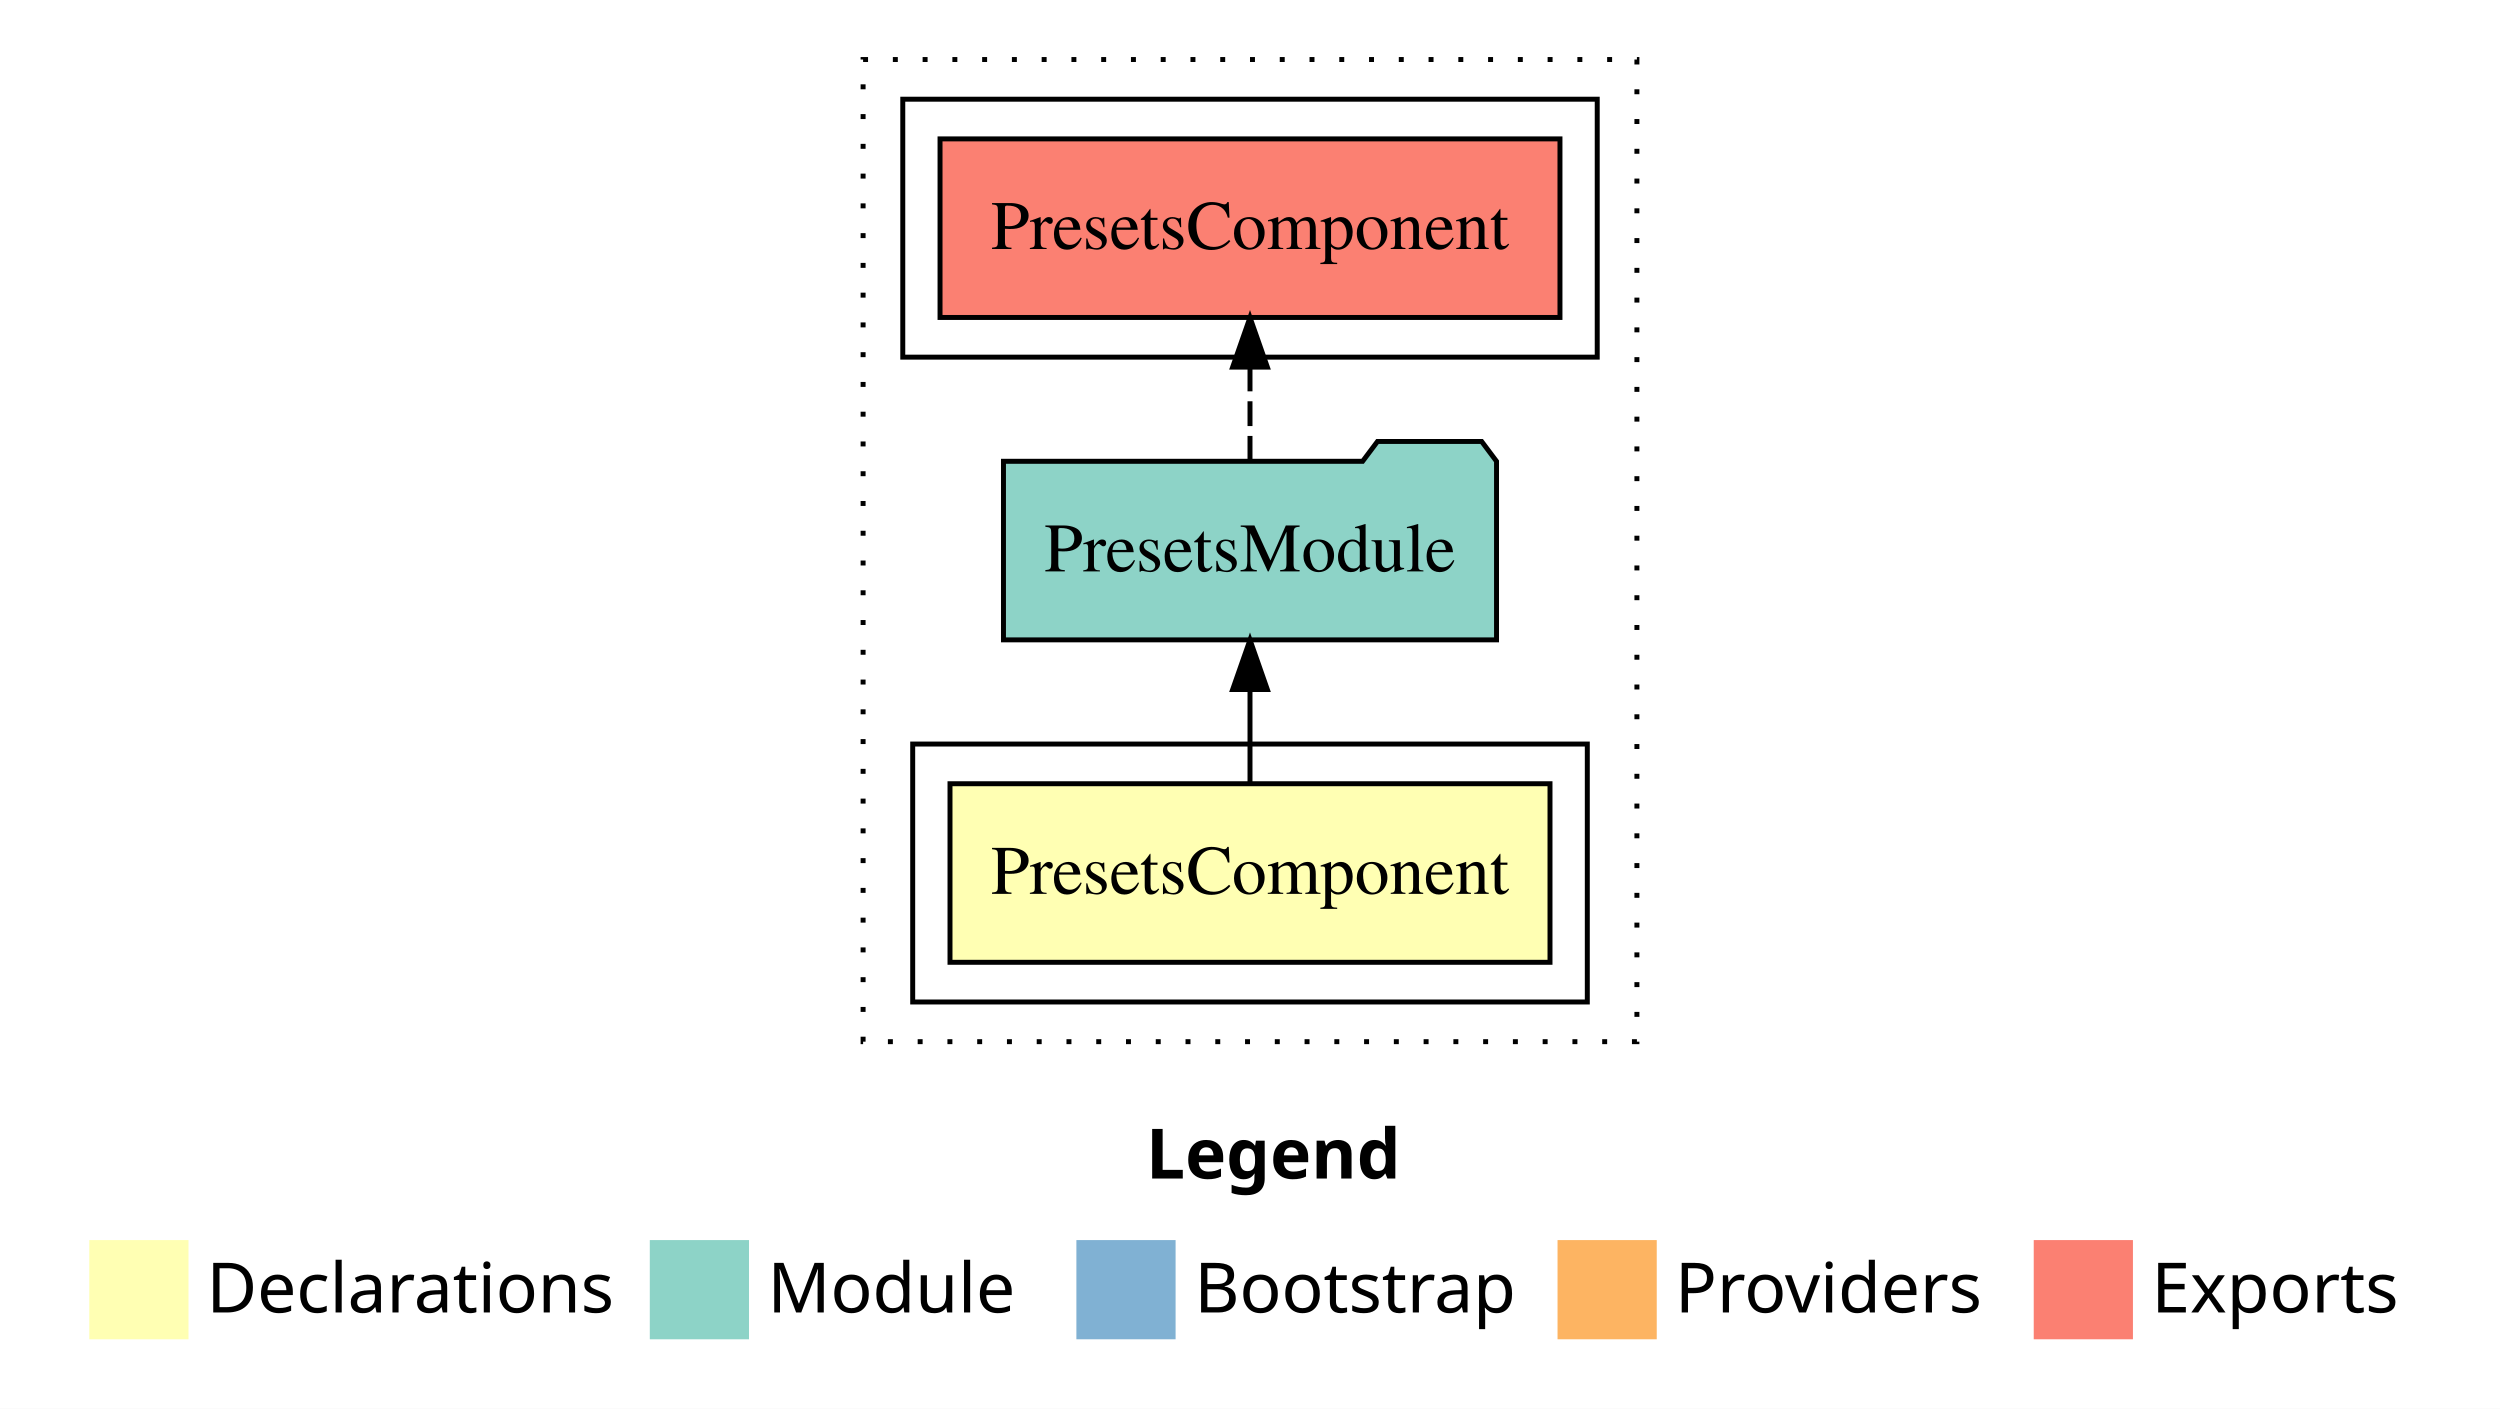
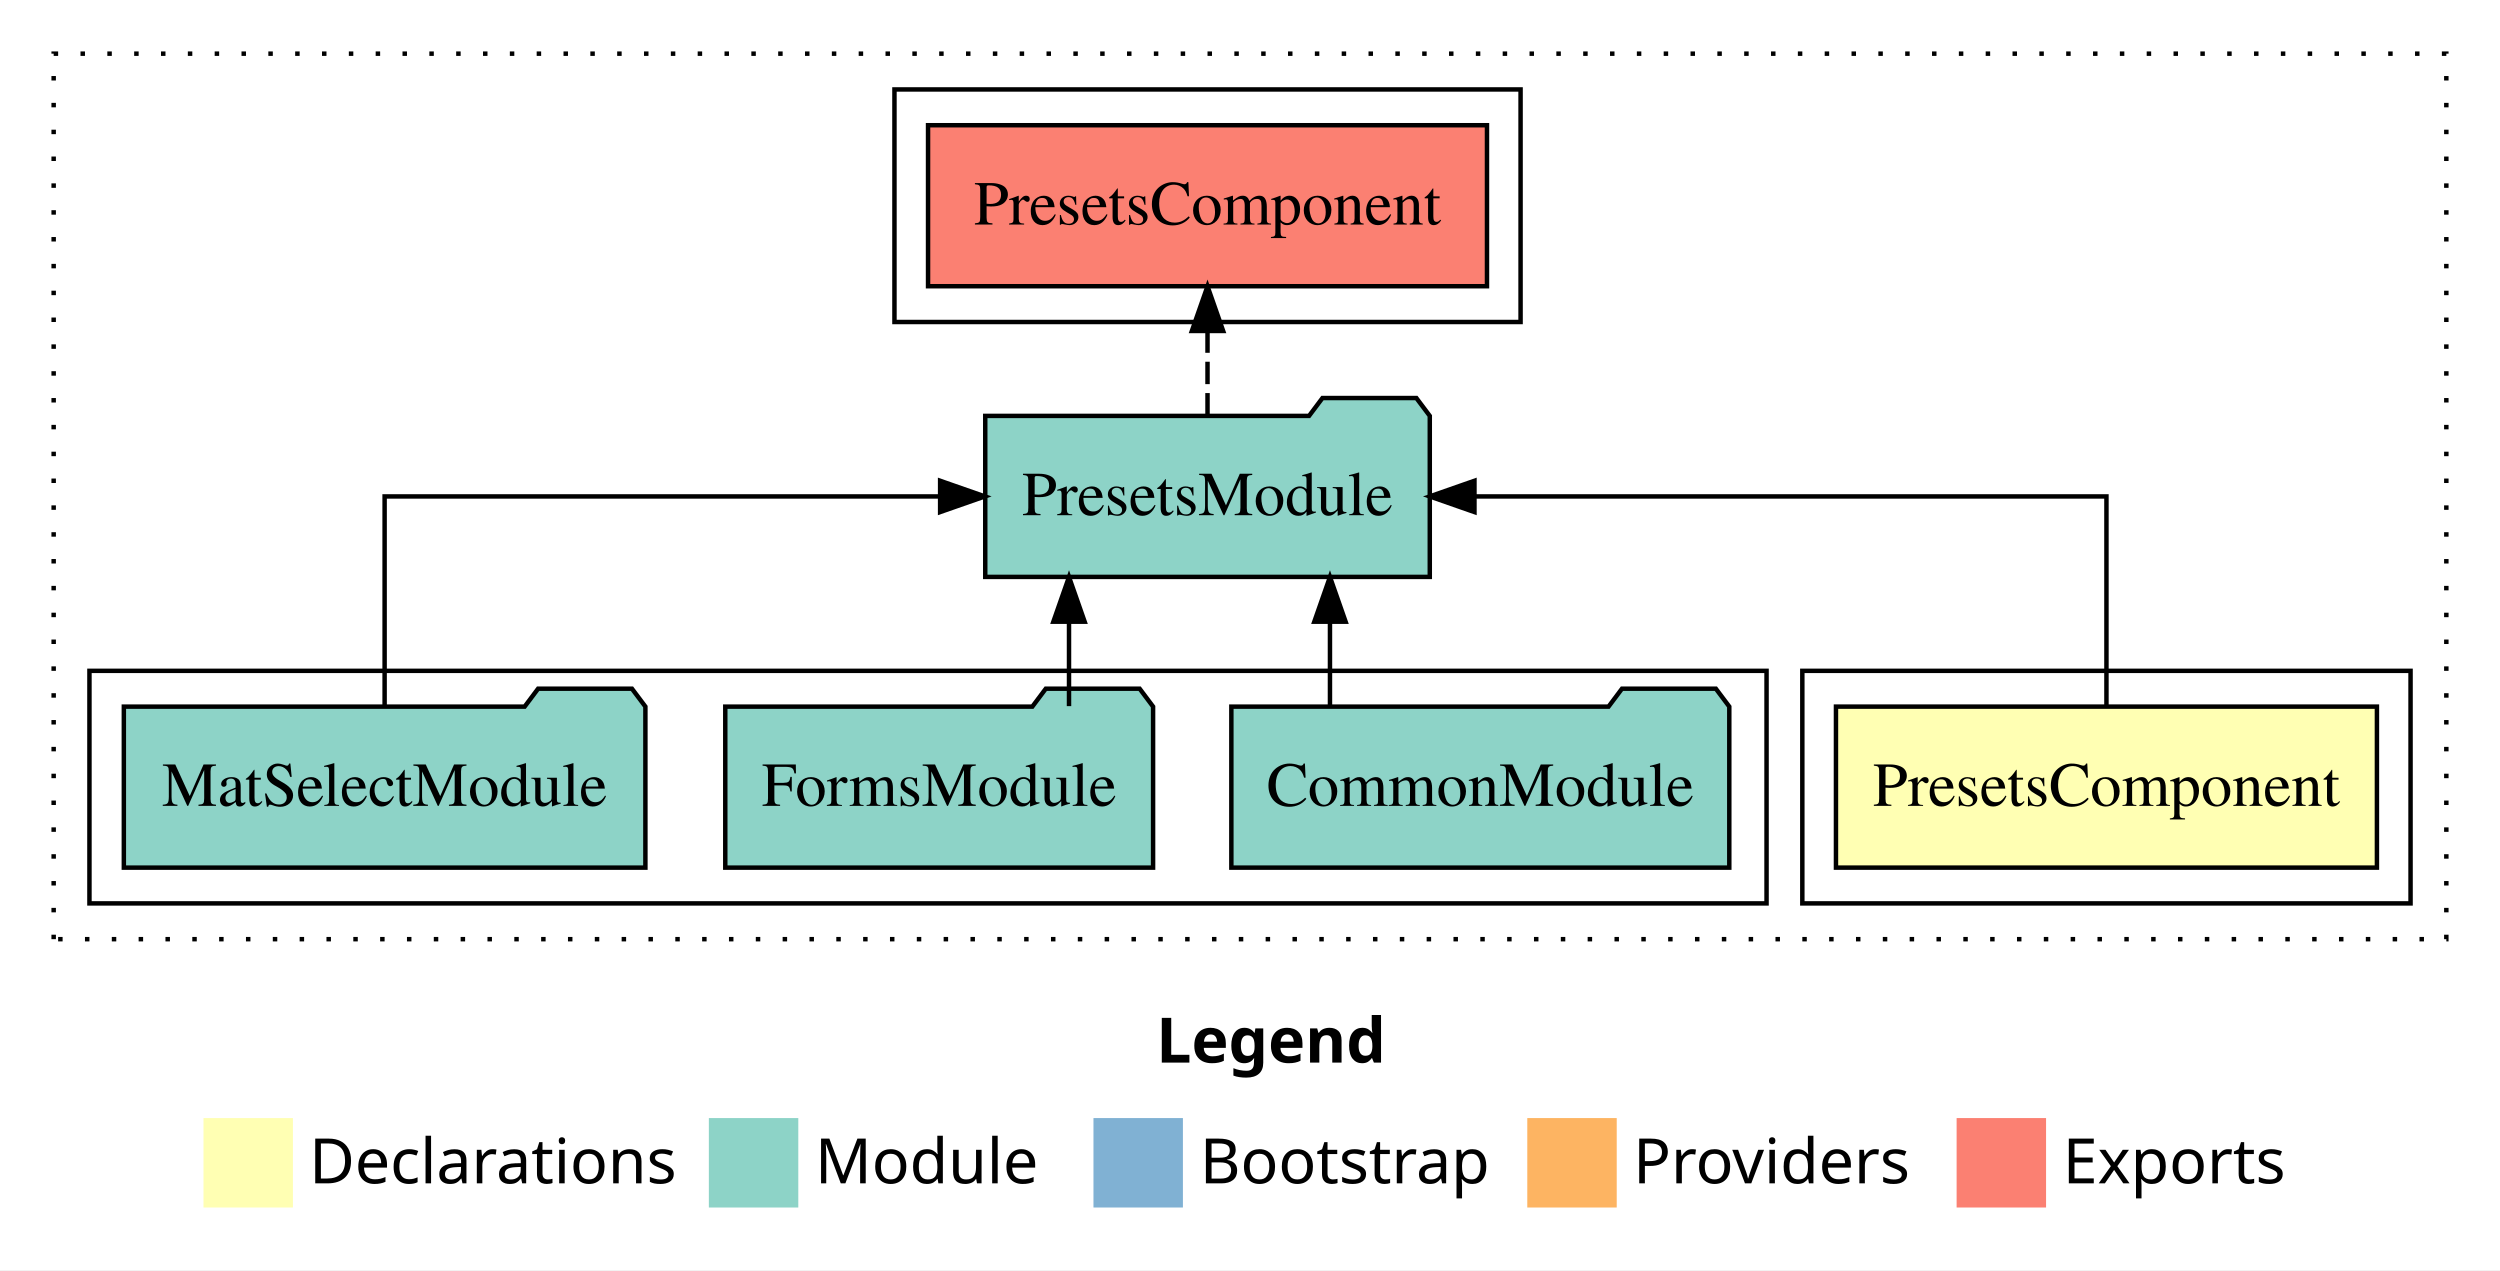
- <svg xmlns="http://www.w3.org/2000/svg" width="504pt" height="284pt" viewBox="0.00 0.00 504.00 284.00">
+ <svg xmlns="http://www.w3.org/2000/svg" width="559pt" height="284pt" viewBox="0.00 0.00 559.00 284.00">
  <g id="graph0" class="graph" transform="scale(1 1) rotate(0) translate(4 280)">
-     <polygon fill="white" stroke="transparent" points="-4,4 -4,-280 500,-280 500,4 -4,4" />
-     <text text-anchor="start" x="227.01" y="-42.4" font-family="sans-serif" font-weight="bold" font-size="14.00">Legend</text>
-     <polygon fill="#ffffb3" stroke="transparent" points="14,-10 14,-30 34,-30 34,-10 14,-10" />
-     <text text-anchor="start" x="37.63" y="-15.4" font-family="sans-serif" font-size="14.00">  Declarations</text>
-     <polygon fill="#8dd3c7" stroke="transparent" points="127,-10 127,-30 147,-30 147,-10 127,-10" />
-     <text text-anchor="start" x="150.73" y="-15.4" font-family="sans-serif" font-size="14.00">  Module</text>
-     <polygon fill="#80b1d3" stroke="transparent" points="213,-10 213,-30 233,-30 233,-10 213,-10" />
-     <text text-anchor="start" x="236.78" y="-15.4" font-family="sans-serif" font-size="14.00">  Bootstrap</text>
-     <polygon fill="#fdb462" stroke="transparent" points="310,-10 310,-30 330,-30 330,-10 310,-10" />
-     <text text-anchor="start" x="333.67" y="-15.4" font-family="sans-serif" font-size="14.00">  Providers</text>
-     <polygon fill="#fb8072" stroke="transparent" points="406,-10 406,-30 426,-30 426,-10 406,-10" />
-     <text text-anchor="start" x="429.73" y="-15.4" font-family="sans-serif" font-size="14.00">  Exports</text>
+     <polygon fill="white" stroke="transparent" points="-4,4 -4,-280 555,-280 555,4 -4,4" />
+     <text text-anchor="start" x="254.51" y="-42.4" font-family="sans-serif" font-weight="bold" font-size="14.00">Legend</text>
+     <polygon fill="#ffffb3" stroke="transparent" points="41.5,-10 41.5,-30 61.5,-30 61.5,-10 41.5,-10" />
+     <text text-anchor="start" x="65.13" y="-15.4" font-family="sans-serif" font-size="14.00">  Declarations</text>
+     <polygon fill="#8dd3c7" stroke="transparent" points="154.5,-10 154.5,-30 174.5,-30 174.5,-10 154.5,-10" />
+     <text text-anchor="start" x="178.23" y="-15.4" font-family="sans-serif" font-size="14.00">  Module</text>
+     <polygon fill="#80b1d3" stroke="transparent" points="240.5,-10 240.5,-30 260.5,-30 260.5,-10 240.5,-10" />
+     <text text-anchor="start" x="264.28" y="-15.4" font-family="sans-serif" font-size="14.00">  Bootstrap</text>
+     <polygon fill="#fdb462" stroke="transparent" points="337.5,-10 337.5,-30 357.5,-30 357.5,-10 337.5,-10" />
+     <text text-anchor="start" x="361.17" y="-15.4" font-family="sans-serif" font-size="14.00">  Providers</text>
+     <polygon fill="#fb8072" stroke="transparent" points="433.5,-10 433.5,-30 453.5,-30 453.5,-10 433.5,-10" />
+     <text text-anchor="start" x="457.23" y="-15.4" font-family="sans-serif" font-size="14.00">  Exports</text>
    <g id="clust1" class="cluster">
-       <polygon fill="none" stroke="black" stroke-dasharray="1,5" points="170,-70 170,-268 326,-268 326,-70 170,-70" />
+       <polygon fill="none" stroke="black" stroke-dasharray="1,5" points="8,-70 8,-268 543,-268 543,-70 8,-70" />
+     </g>
+     <g id="clust2" class="cluster">
+       <polygon fill="none" stroke="black" points="399,-78 399,-130 535,-130 535,-78 399,-78" />
+     </g>
+     <g id="clust4" class="cluster">
+       <polygon fill="none" stroke="black" points="16,-78 16,-130 391,-130 391,-78 16,-78" />
    </g>
    <g id="clust5" class="cluster">
-       <polygon fill="none" stroke="black" points="178,-208 178,-260 318,-260 318,-208 178,-208" />
-     </g>
-     <g id="clust2" class="cluster">
-       <polygon fill="none" stroke="black" points="180,-78 180,-130 316,-130 316,-78 180,-78" />
+       <polygon fill="none" stroke="black" points="196,-208 196,-260 336,-260 336,-208 196,-208" />
    </g>
    <g id="node1" class="node">
-       <polygon fill="#ffffb3" stroke="black" points="308.48,-122 187.52,-122 187.52,-86 308.48,-86 308.48,-122" />
-       <text text-anchor="middle" x="248" y="-99.8" font-family="Times,serif" font-size="14.00">PresetsComponent</text>
+       <polygon fill="#ffffb3" stroke="black" points="527.48,-122 406.52,-122 406.52,-86 527.48,-86 527.48,-122" />
+       <text text-anchor="middle" x="467" y="-99.8" font-family="Times,serif" font-size="14.00">PresetsComponent</text>
    </g>
    <g id="node2" class="node">
-       <polygon fill="#8dd3c7" stroke="black" points="297.7,-187 294.7,-191 273.7,-191 270.7,-187 198.3,-187 198.3,-151 297.7,-151 297.7,-187" />
-       <text text-anchor="middle" x="248" y="-164.8" font-family="Times,serif" font-size="14.00">PresetsModule</text>
+       <polygon fill="#8dd3c7" stroke="black" points="315.7,-187 312.7,-191 291.7,-191 288.7,-187 216.3,-187 216.3,-151 315.7,-151 315.7,-187" />
+       <text text-anchor="middle" x="266" y="-164.8" font-family="Times,serif" font-size="14.00">PresetsModule</text>
    </g>
    <g id="edge1" class="edge">
-       <path fill="none" stroke="black" d="M248,-122.11C248,-122.11 248,-140.99 248,-140.99" />
-       <polygon fill="black" stroke="black" points="244.5,-140.99 248,-150.99 251.5,-140.99 244.5,-140.99" />
+       <path fill="none" stroke="black" d="M467,-122.11C467,-141.34 467,-169 467,-169 467,-169 325.69,-169 325.69,-169" />
+       <polygon fill="black" stroke="black" points="325.69,-165.5 315.69,-169 325.69,-172.5 325.69,-165.5" />
+     </g>
+     <g id="node6" class="node">
+       <polygon fill="#fb8072" stroke="black" points="328.49,-252 203.51,-252 203.51,-216 328.49,-216 328.49,-252" />
+       <text text-anchor="middle" x="266" y="-229.8" font-family="Times,serif" font-size="14.00">PresetsComponent </text>
+     </g>
+     <g id="edge5" class="edge">
+       <path fill="none" stroke="black" stroke-dasharray="5,2" d="M266,-187.11C266,-187.11 266,-205.99 266,-205.99" />
+       <polygon fill="black" stroke="black" points="262.5,-205.99 266,-215.99 269.5,-205.99 262.5,-205.99" />
    </g>
    <g id="node3" class="node">
-       <polygon fill="#fb8072" stroke="black" points="310.49,-252 185.51,-252 185.51,-216 310.49,-216 310.49,-252" />
-       <text text-anchor="middle" x="248" y="-229.8" font-family="Times,serif" font-size="14.00">PresetsComponent </text>
+       <polygon fill="#8dd3c7" stroke="black" points="382.67,-122 379.67,-126 358.67,-126 355.67,-122 271.33,-122 271.33,-86 382.67,-86 382.67,-122" />
+       <text text-anchor="middle" x="327" y="-99.8" font-family="Times,serif" font-size="14.00">CommonModule</text>
    </g>
    <g id="edge2" class="edge">
-       <path fill="none" stroke="black" stroke-dasharray="5,2" d="M248,-187.11C248,-187.11 248,-205.99 248,-205.99" />
-       <polygon fill="black" stroke="black" points="244.5,-205.99 248,-215.99 251.5,-205.99 244.5,-205.99" />
+       <path fill="none" stroke="black" d="M293.38,-122.11C293.38,-122.11 293.38,-140.99 293.38,-140.99" />
+       <polygon fill="black" stroke="black" points="289.88,-140.99 293.38,-150.99 296.88,-140.99 289.88,-140.99" />
+     </g>
+     <g id="node4" class="node">
+       <polygon fill="#8dd3c7" stroke="black" points="253.83,-122 250.83,-126 229.83,-126 226.83,-122 158.17,-122 158.17,-86 253.83,-86 253.83,-122" />
+       <text text-anchor="middle" x="206" y="-99.8" font-family="Times,serif" font-size="14.00">FormsModule</text>
+     </g>
+     <g id="edge3" class="edge">
+       <path fill="none" stroke="black" d="M235.03,-122.11C235.03,-122.11 235.03,-140.99 235.03,-140.99" />
+       <polygon fill="black" stroke="black" points="231.53,-140.99 235.03,-150.99 238.53,-140.99 231.53,-140.99" />
+     </g>
+     <g id="node5" class="node">
+       <polygon fill="#8dd3c7" stroke="black" points="140.31,-122 137.31,-126 116.31,-126 113.31,-122 23.69,-122 23.69,-86 140.31,-86 140.31,-122" />
+       <text text-anchor="middle" x="82" y="-99.8" font-family="Times,serif" font-size="14.00">MatSelectModule</text>
+     </g>
+     <g id="edge4" class="edge">
+       <path fill="none" stroke="black" d="M82,-122.11C82,-141.34 82,-169 82,-169 82,-169 206.21,-169 206.21,-169" />
+       <polygon fill="black" stroke="black" points="206.21,-172.5 216.21,-169 206.21,-165.5 206.21,-172.5" />
    </g>
  </g>
</svg>
